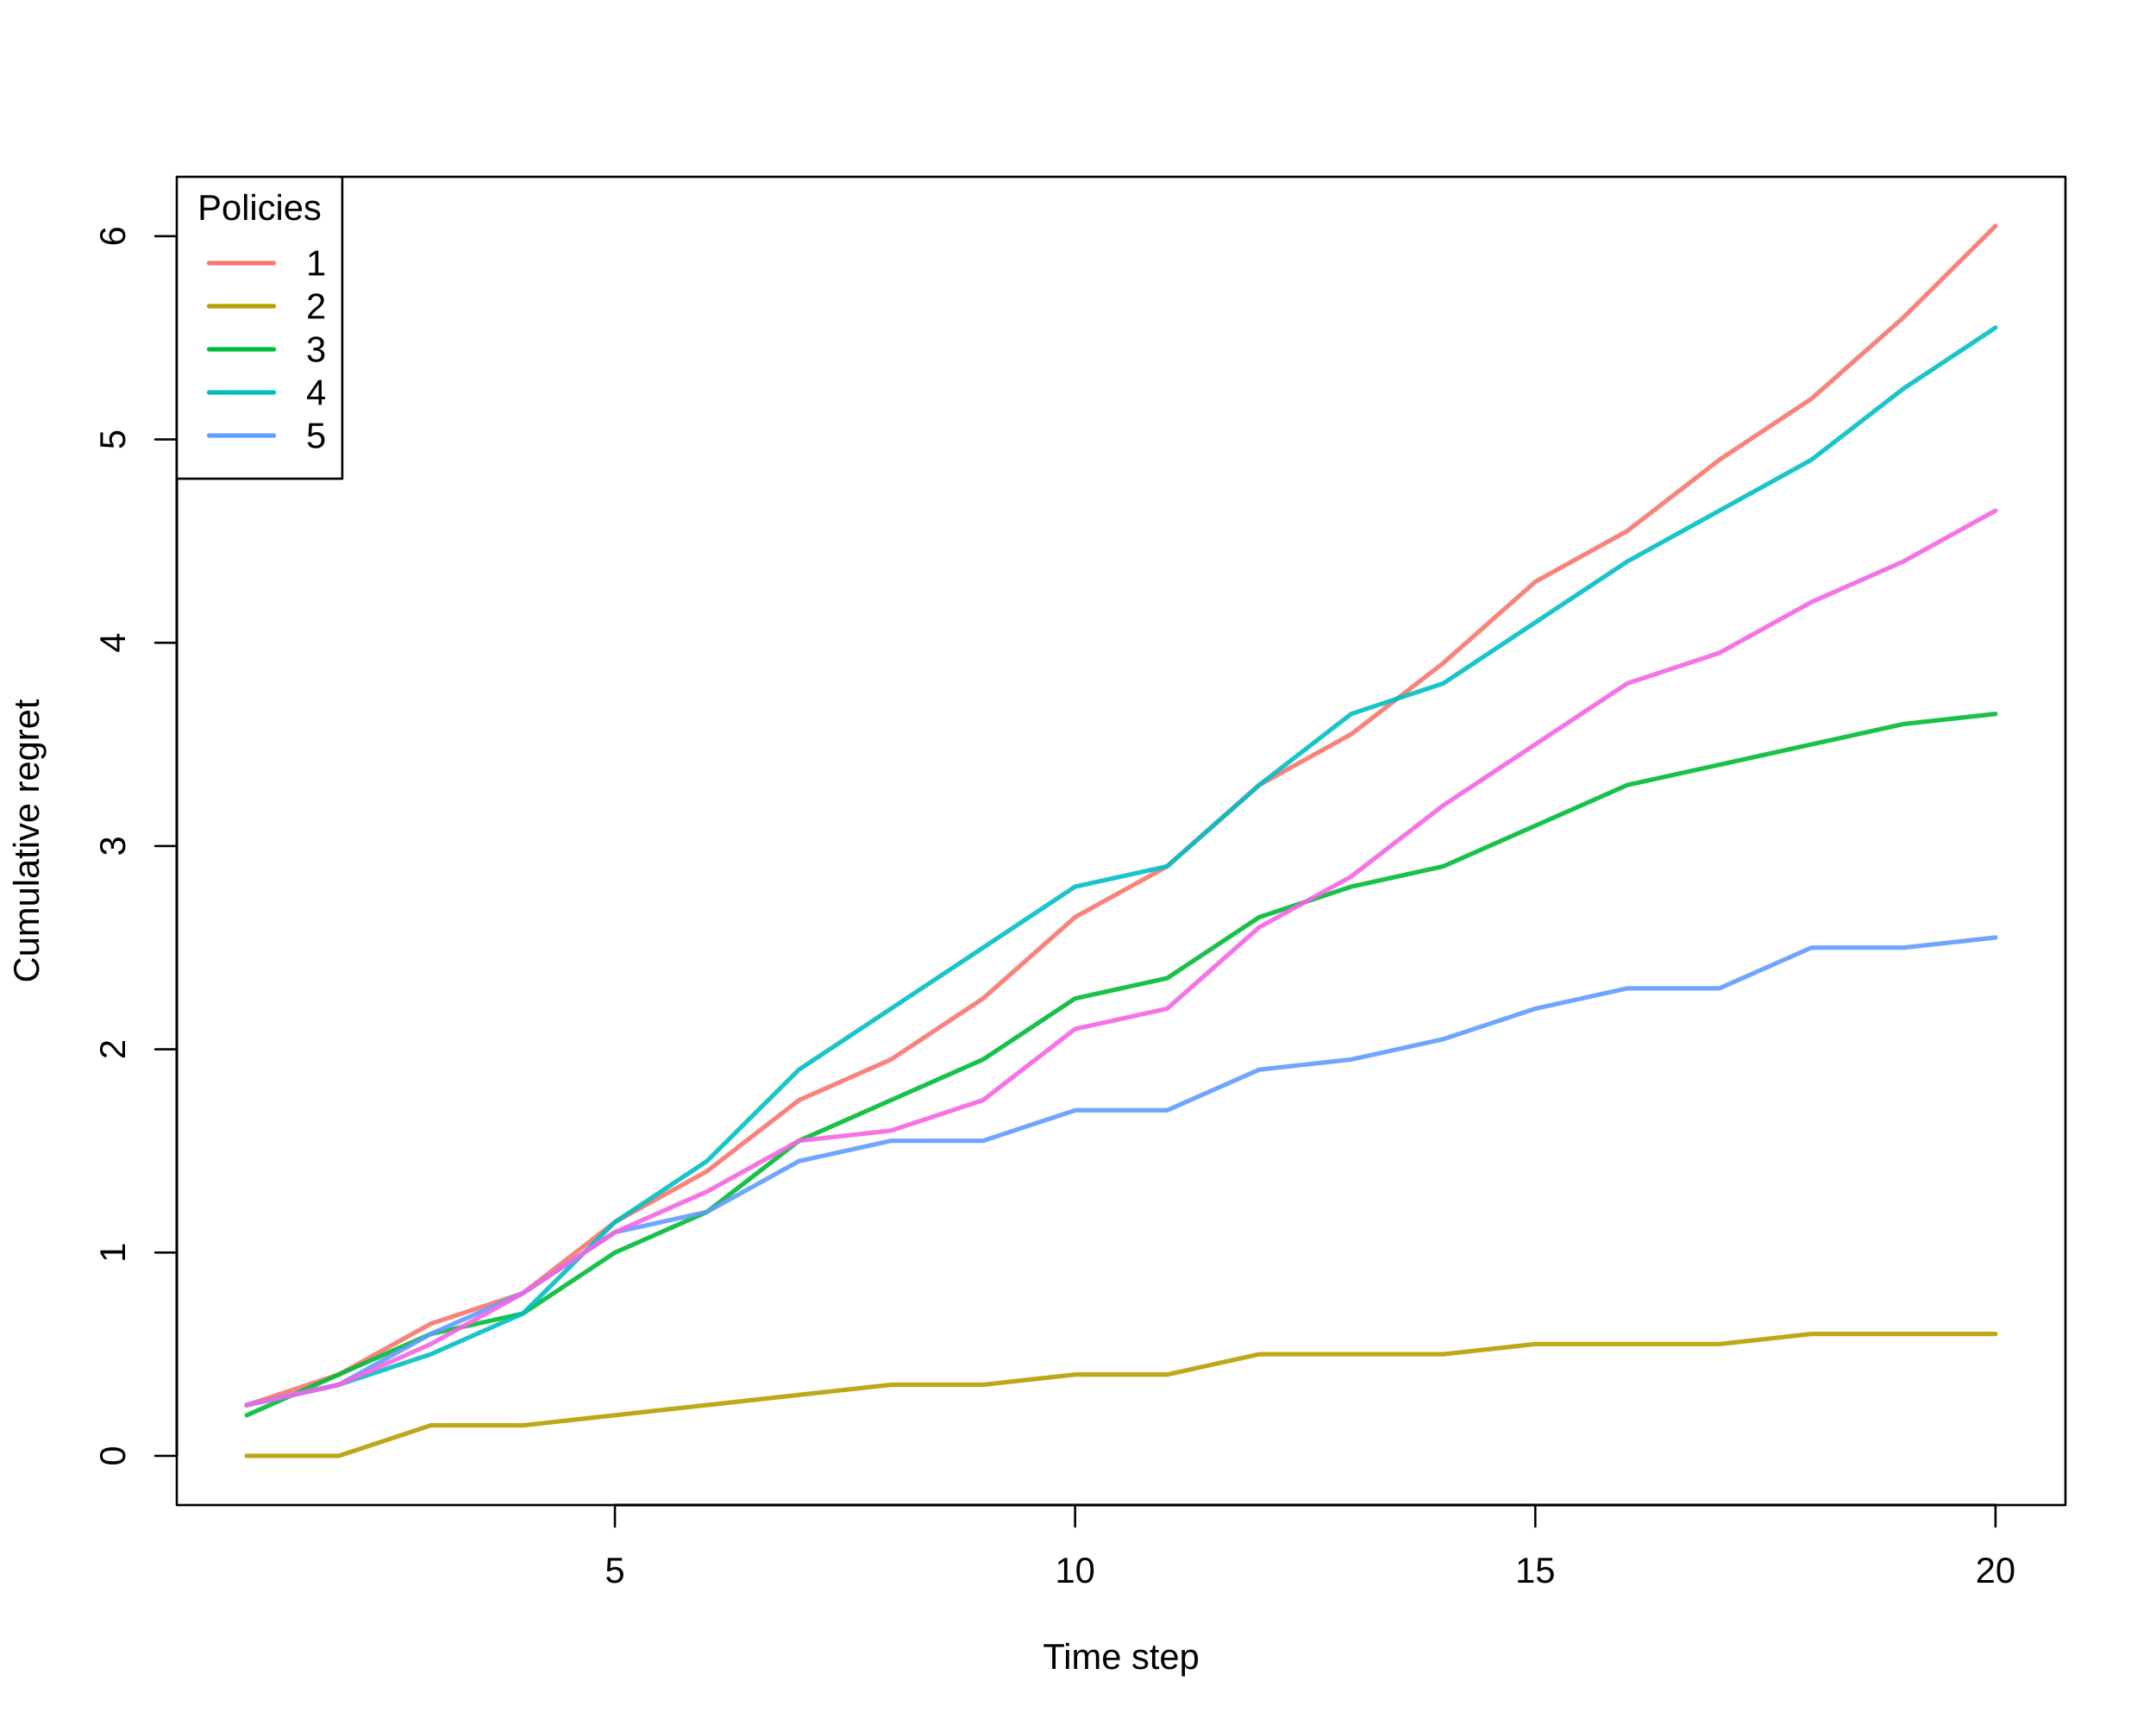
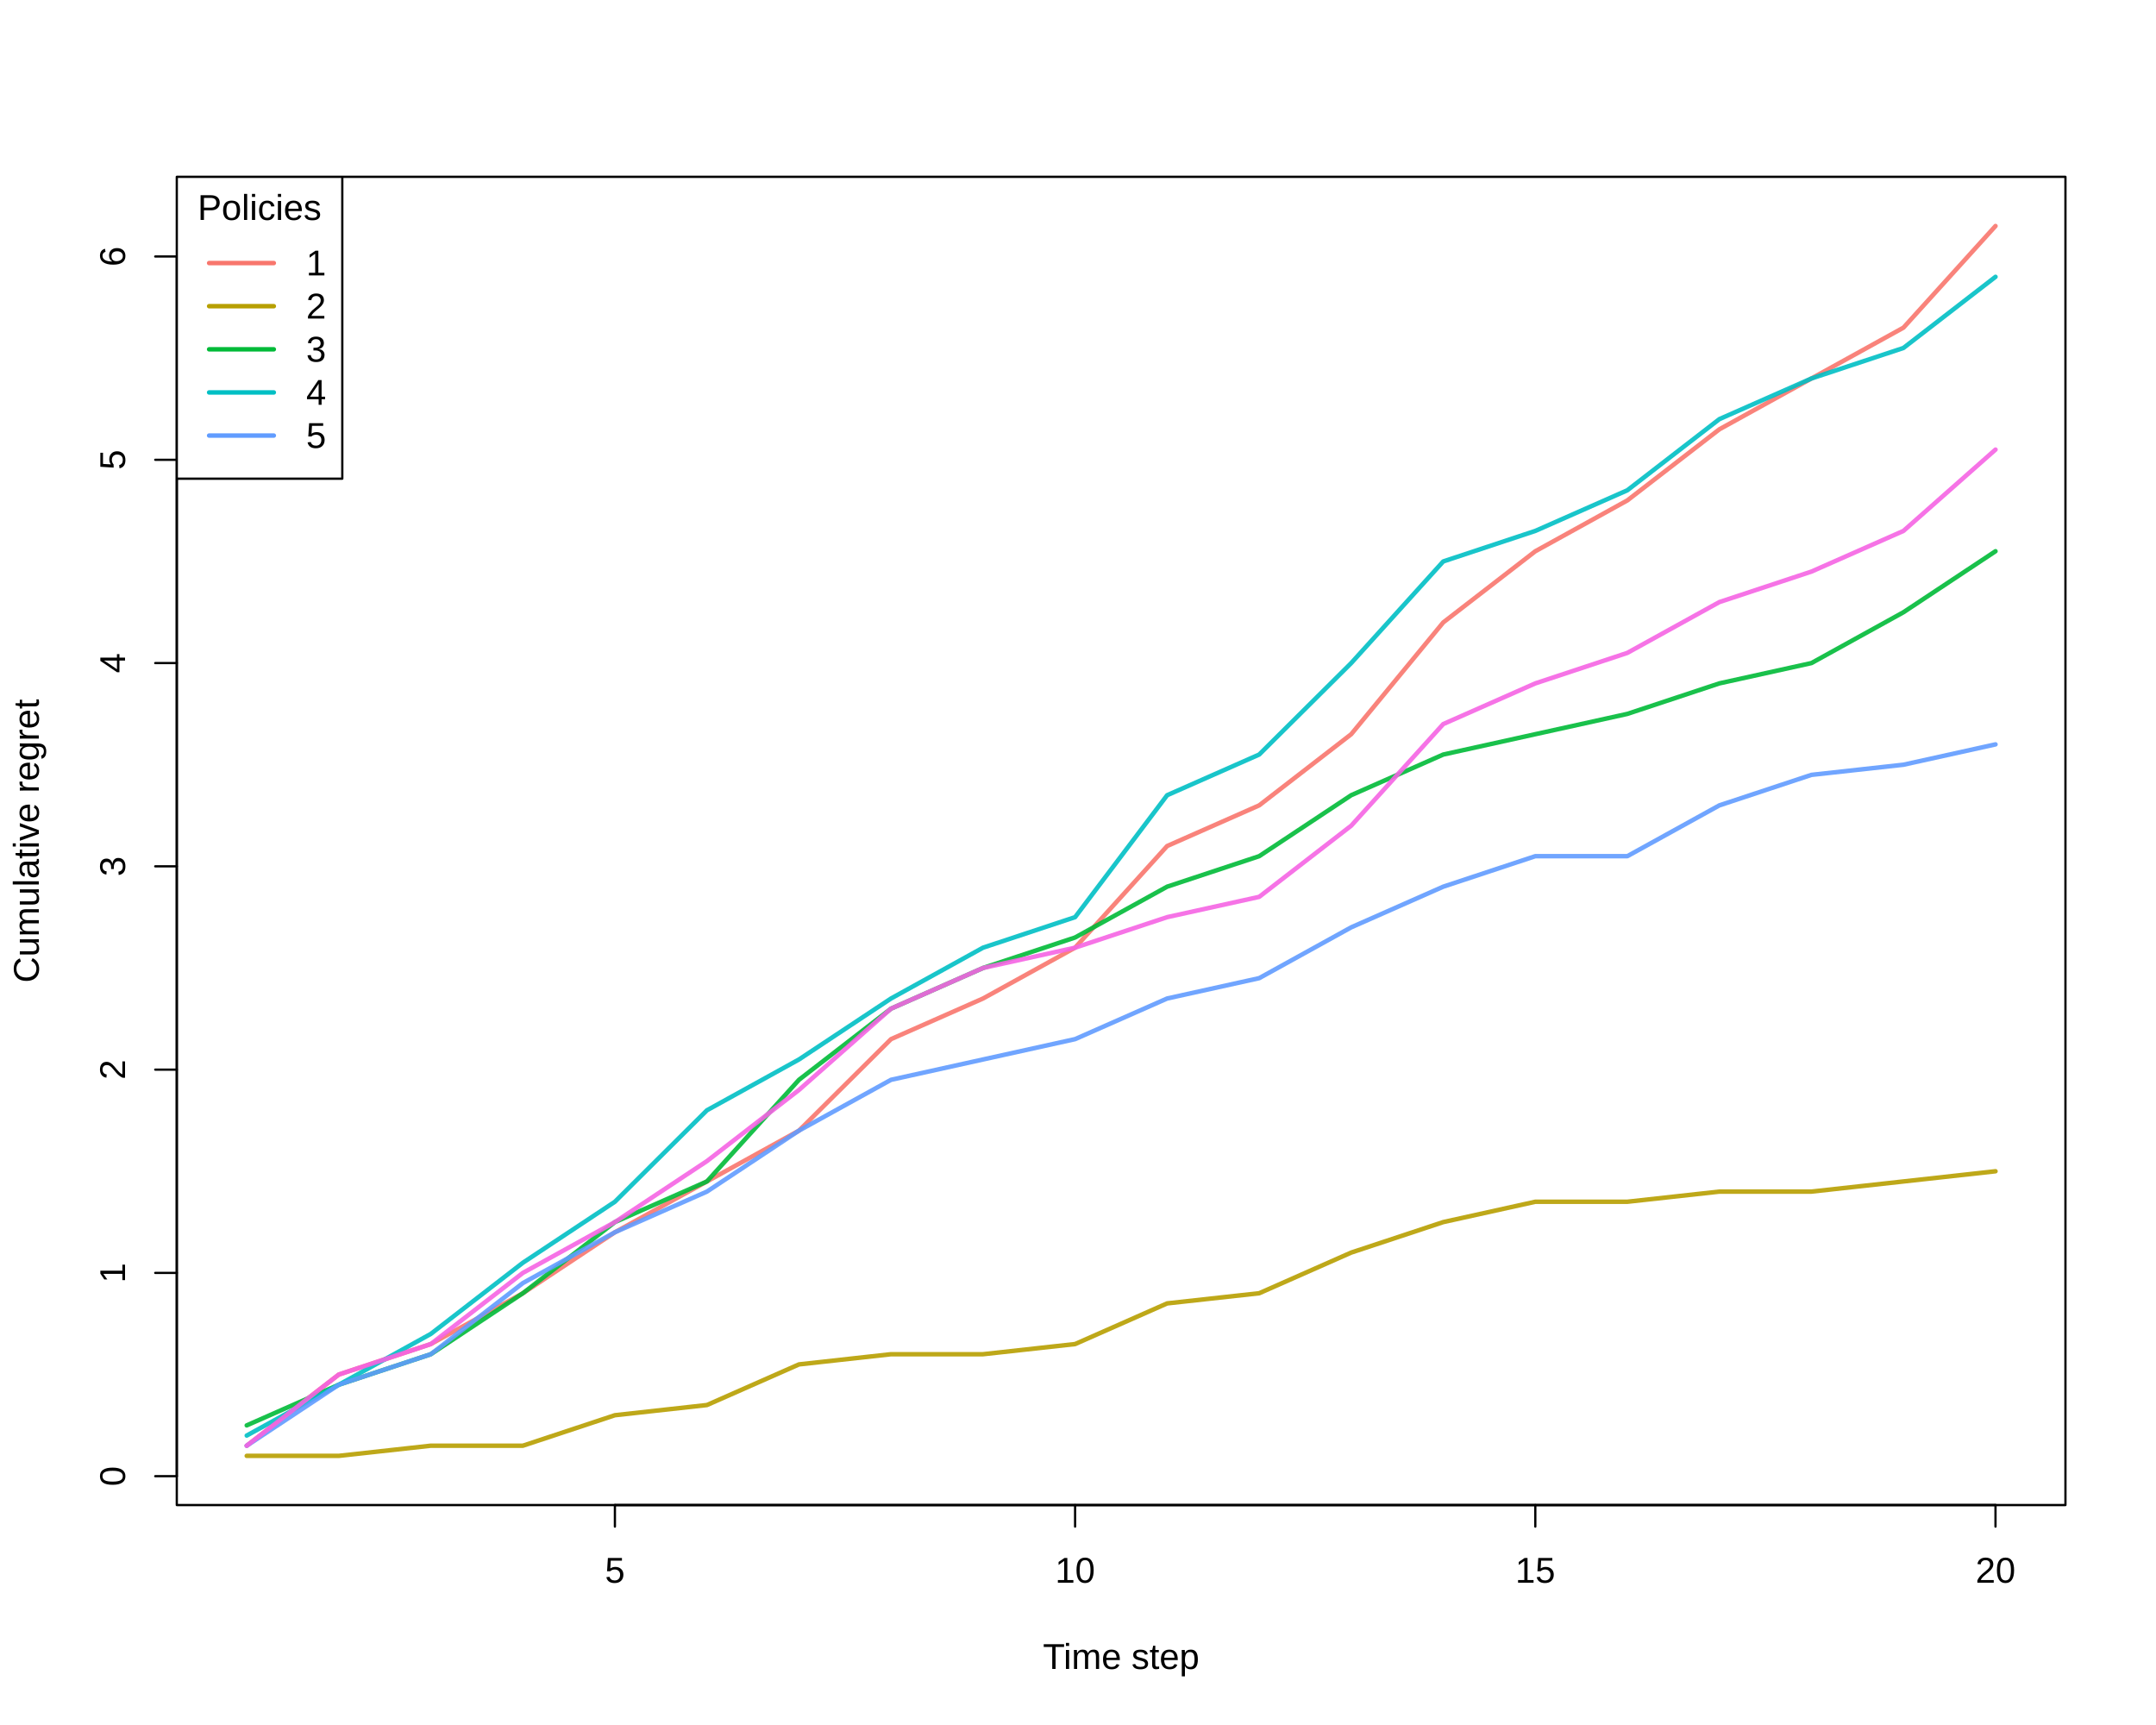
<svg xmlns="http://www.w3.org/2000/svg" viewBox="0 0 720.00 576.00">
  <defs>
    <style type="text/css">
    line, polyline, polygon, path, rect, circle {
      fill: none;
      stroke: #000000;
      stroke-linecap: round;
      stroke-linejoin: round;
      stroke-miterlimit: 10.00;
    }
  </style>
  </defs>
  <rect width="100%" height="100%" style="stroke: none; fill: #FFFFFF;" />
  <defs>
    <clipPath id="cpNTkuMDR8Njg5Ljc2fDUwMi41Nnw1OS4wNA==">
      <rect x="59.04" y="59.04" width="630.72" height="443.52" />
    </clipPath>
  </defs>
-   <polyline points="82.40,469.16 113.14,458.98 143.87,442.01 174.61,431.83 205.35,408.07 236.08,391.10 266.82,367.35 297.56,353.77 328.29,333.41 359.03,306.25 389.77,289.28 420.51,262.13 451.24,245.16 481.98,221.41 512.72,194.25 543.45,177.28 574.19,153.53 604.93,133.16 635.66,106.01 666.40,75.47 " style="stroke-width: 1.50; stroke: #F8766D; stroke-opacity: 0.90;" clip-path="url(#cpNTkuMDR8Njg5Ljc2fDUwMi41Nnw1OS4wNA==)" />
-   <polyline points="82.40,486.13 113.14,486.13 143.87,475.95 174.61,475.95 205.35,472.56 236.08,469.16 266.82,465.77 297.56,462.38 328.29,462.38 359.03,458.98 389.77,458.98 420.51,452.19 451.24,452.19 481.98,452.19 512.72,448.80 543.45,448.80 574.19,448.80 604.93,445.41 635.66,445.41 666.40,445.41 " style="stroke-width: 1.50; stroke: #B79F00; stroke-opacity: 0.90;" clip-path="url(#cpNTkuMDR8Njg5Ljc2fDUwMi41Nnw1OS4wNA==)" />
-   <polyline points="82.40,472.56 113.14,458.98 143.87,445.41 174.61,438.62 205.35,418.25 236.08,404.68 266.82,380.92 297.56,367.35 328.29,353.77 359.03,333.41 389.77,326.62 420.51,306.25 451.24,296.07 481.98,289.28 512.72,275.71 543.45,262.13 574.19,255.35 604.93,248.56 635.66,241.77 666.40,238.38 " style="stroke-width: 1.50; stroke: #00BA38; stroke-opacity: 0.90;" clip-path="url(#cpNTkuMDR8Njg5Ljc2fDUwMi41Nnw1OS4wNA==)" />
-   <polyline points="82.40,469.16 113.14,462.38 143.87,452.19 174.61,438.62 205.35,408.07 236.08,387.71 266.82,357.16 297.56,336.80 328.29,316.44 359.03,296.07 389.77,289.28 420.51,262.13 451.24,238.38 481.98,228.19 512.72,207.83 543.45,187.47 574.19,170.50 604.93,153.53 635.66,129.77 666.40,109.41 " style="stroke-width: 1.50; stroke: #00BFC4; stroke-opacity: 0.90;" clip-path="url(#cpNTkuMDR8Njg5Ljc2fDUwMi41Nnw1OS4wNA==)" />
-   <polyline points="82.40,469.16 113.14,462.38 143.87,445.41 174.61,431.83 205.35,411.47 236.08,404.68 266.82,387.71 297.56,380.92 328.29,380.92 359.03,370.74 389.77,370.74 420.51,357.16 451.24,353.77 481.98,346.98 512.72,336.80 543.45,330.01 574.19,330.01 604.93,316.44 635.66,316.44 666.40,313.04 " style="stroke-width: 1.50; stroke: #619CFF; stroke-opacity: 0.90;" clip-path="url(#cpNTkuMDR8Njg5Ljc2fDUwMi41Nnw1OS4wNA==)" />
-   <polyline points="82.40,469.16 113.14,462.38 143.87,448.80 174.61,431.83 205.35,411.47 236.08,397.89 266.82,380.92 297.56,377.53 328.29,367.35 359.03,343.59 389.77,336.80 420.51,309.65 451.24,292.68 481.98,268.92 512.72,248.56 543.45,228.19 574.19,218.01 604.93,201.04 635.66,187.47 666.40,170.50 " style="stroke-width: 1.50; stroke: #F564E3; stroke-opacity: 0.90;" clip-path="url(#cpNTkuMDR8Njg5Ljc2fDUwMi41Nnw1OS4wNA==)" />
+   <polyline points="82.40,482.74 113.14,458.98 143.87,448.80 174.61,431.83 205.35,411.47 236.08,394.50 266.82,377.53 297.56,346.98 328.29,333.41 359.03,316.44 389.77,282.50 420.51,268.92 451.24,245.16 481.98,207.83 512.72,184.07 543.45,167.10 574.19,143.35 604.93,126.38 635.66,109.41 666.40,75.47 " style="stroke-width: 1.50; stroke: #F8766D; stroke-opacity: 0.90;" clip-path="url(#cpNTkuMDR8Njg5Ljc2fDUwMi41Nnw1OS4wNA==)" />
+   <polyline points="82.40,486.13 113.14,486.13 143.87,482.74 174.61,482.74 205.35,472.56 236.08,469.16 266.82,455.59 297.56,452.19 328.29,452.19 359.03,448.80 389.77,435.22 420.51,431.83 451.24,418.25 481.98,408.07 512.72,401.28 543.45,401.28 574.19,397.89 604.93,397.89 635.66,394.50 666.40,391.10 " style="stroke-width: 1.50; stroke: #B79F00; stroke-opacity: 0.90;" clip-path="url(#cpNTkuMDR8Njg5Ljc2fDUwMi41Nnw1OS4wNA==)" />
+   <polyline points="82.40,475.95 113.14,462.38 143.87,452.19 174.61,431.83 205.35,408.07 236.08,394.50 266.82,360.56 297.56,336.80 328.29,323.22 359.03,313.04 389.77,296.07 420.51,285.89 451.24,265.53 481.98,251.95 512.72,245.16 543.45,238.38 574.19,228.19 604.93,221.41 635.66,204.44 666.40,184.07 " style="stroke-width: 1.50; stroke: #00BA38; stroke-opacity: 0.90;" clip-path="url(#cpNTkuMDR8Njg5Ljc2fDUwMi41Nnw1OS4wNA==)" />
+   <polyline points="82.40,479.35 113.14,462.38 143.87,445.41 174.61,421.65 205.35,401.28 236.08,370.74 266.82,353.77 297.56,333.41 328.29,316.44 359.03,306.25 389.77,265.53 420.51,251.95 451.24,221.41 481.98,187.47 512.72,177.28 543.45,163.71 574.19,139.95 604.93,126.38 635.66,116.19 666.40,92.44 " style="stroke-width: 1.50; stroke: #00BFC4; stroke-opacity: 0.90;" clip-path="url(#cpNTkuMDR8Njg5Ljc2fDUwMi41Nnw1OS4wNA==)" />
+   <polyline points="82.40,482.74 113.14,462.38 143.87,452.19 174.61,428.44 205.35,411.47 236.08,397.89 266.82,377.53 297.56,360.56 328.29,353.77 359.03,346.98 389.77,333.41 420.51,326.62 451.24,309.65 481.98,296.07 512.72,285.89 543.45,285.89 574.19,268.92 604.93,258.74 635.66,255.35 666.40,248.56 " style="stroke-width: 1.50; stroke: #619CFF; stroke-opacity: 0.90;" clip-path="url(#cpNTkuMDR8Njg5Ljc2fDUwMi41Nnw1OS4wNA==)" />
+   <polyline points="82.40,482.74 113.14,458.98 143.87,448.80 174.61,425.04 205.35,408.07 236.08,387.71 266.82,363.95 297.56,336.80 328.29,323.22 359.03,316.44 389.77,306.25 420.51,299.47 451.24,275.71 481.98,241.77 512.72,228.19 543.45,218.01 574.19,201.04 604.93,190.86 635.66,177.28 666.40,150.13 " style="stroke-width: 1.50; stroke: #F564E3; stroke-opacity: 0.90;" clip-path="url(#cpNTkuMDR8Njg5Ljc2fDUwMi41Nnw1OS4wNA==)" />
  <defs>
    <clipPath id="cpMC4wMHw3MjAuMDB8NTc2LjAwfDAuMDA=">
      <rect x="0.00" y="0.00" width="720.00" height="576.00" />
    </clipPath>
  </defs>
  <line x1="205.35" y1="502.56" x2="666.40" y2="502.56" style="stroke-width: 0.75;" clip-path="url(#cpMC4wMHw3MjAuMDB8NTc2LjAwfDAuMDA=)" />
  <line x1="205.35" y1="502.56" x2="205.35" y2="509.76" style="stroke-width: 0.75;" clip-path="url(#cpMC4wMHw3MjAuMDB8NTc2LjAwfDAuMDA=)" />
  <line x1="359.03" y1="502.56" x2="359.03" y2="509.76" style="stroke-width: 0.75;" clip-path="url(#cpMC4wMHw3MjAuMDB8NTc2LjAwfDAuMDA=)" />
  <line x1="512.72" y1="502.56" x2="512.72" y2="509.76" style="stroke-width: 0.75;" clip-path="url(#cpMC4wMHw3MjAuMDB8NTc2LjAwfDAuMDA=)" />
  <line x1="666.40" y1="502.56" x2="666.40" y2="509.76" style="stroke-width: 0.75;" clip-path="url(#cpMC4wMHw3MjAuMDB8NTc2LjAwfDAuMDA=)" />
  <g clip-path="url(#cpMC4wMHw3MjAuMDB8NTc2LjAwfDAuMDA=)">
    <text x="202.01" y="528.48" style="font-size: 12.00px; font-family: Liberation Sans;" textLength="6.67px" lengthAdjust="spacingAndGlyphs">5</text>
  </g>
  <g clip-path="url(#cpMC4wMHw3MjAuMDB8NTc2LjAwfDAuMDA=)">
    <text x="352.36" y="528.48" style="font-size: 12.00px; font-family: Liberation Sans;" textLength="13.34px" lengthAdjust="spacingAndGlyphs">10</text>
  </g>
  <g clip-path="url(#cpMC4wMHw3MjAuMDB8NTc2LjAwfDAuMDA=)">
    <text x="506.04" y="528.48" style="font-size: 12.00px; font-family: Liberation Sans;" textLength="13.34px" lengthAdjust="spacingAndGlyphs">15</text>
  </g>
  <g clip-path="url(#cpMC4wMHw3MjAuMDB8NTc2LjAwfDAuMDA=)">
    <text x="659.73" y="528.48" style="font-size: 12.00px; font-family: Liberation Sans;" textLength="13.34px" lengthAdjust="spacingAndGlyphs">20</text>
  </g>
-   <line x1="59.04" y1="486.13" x2="59.04" y2="78.86" style="stroke-width: 0.75;" clip-path="url(#cpMC4wMHw3MjAuMDB8NTc2LjAwfDAuMDA=)" />
-   <line x1="59.04" y1="486.13" x2="51.84" y2="486.13" style="stroke-width: 0.75;" clip-path="url(#cpMC4wMHw3MjAuMDB8NTc2LjAwfDAuMDA=)" />
-   <line x1="59.04" y1="418.25" x2="51.84" y2="418.25" style="stroke-width: 0.75;" clip-path="url(#cpMC4wMHw3MjAuMDB8NTc2LjAwfDAuMDA=)" />
-   <line x1="59.04" y1="350.38" x2="51.84" y2="350.38" style="stroke-width: 0.75;" clip-path="url(#cpMC4wMHw3MjAuMDB8NTc2LjAwfDAuMDA=)" />
-   <line x1="59.04" y1="282.50" x2="51.84" y2="282.50" style="stroke-width: 0.75;" clip-path="url(#cpMC4wMHw3MjAuMDB8NTc2LjAwfDAuMDA=)" />
-   <line x1="59.04" y1="214.62" x2="51.84" y2="214.62" style="stroke-width: 0.75;" clip-path="url(#cpMC4wMHw3MjAuMDB8NTc2LjAwfDAuMDA=)" />
-   <line x1="59.04" y1="146.74" x2="51.84" y2="146.74" style="stroke-width: 0.75;" clip-path="url(#cpMC4wMHw3MjAuMDB8NTc2LjAwfDAuMDA=)" />
-   <line x1="59.04" y1="78.86" x2="51.84" y2="78.86" style="stroke-width: 0.75;" clip-path="url(#cpMC4wMHw3MjAuMDB8NTc2LjAwfDAuMDA=)" />
+   <line x1="59.04" y1="492.92" x2="59.04" y2="85.65" style="stroke-width: 0.75;" clip-path="url(#cpMC4wMHw3MjAuMDB8NTc2LjAwfDAuMDA=)" />
+   <line x1="59.04" y1="492.92" x2="51.84" y2="492.92" style="stroke-width: 0.75;" clip-path="url(#cpMC4wMHw3MjAuMDB8NTc2LjAwfDAuMDA=)" />
+   <line x1="59.04" y1="425.04" x2="51.84" y2="425.04" style="stroke-width: 0.75;" clip-path="url(#cpMC4wMHw3MjAuMDB8NTc2LjAwfDAuMDA=)" />
+   <line x1="59.04" y1="357.16" x2="51.84" y2="357.16" style="stroke-width: 0.75;" clip-path="url(#cpMC4wMHw3MjAuMDB8NTc2LjAwfDAuMDA=)" />
+   <line x1="59.04" y1="289.28" x2="51.84" y2="289.28" style="stroke-width: 0.75;" clip-path="url(#cpMC4wMHw3MjAuMDB8NTc2LjAwfDAuMDA=)" />
+   <line x1="59.04" y1="221.41" x2="51.84" y2="221.41" style="stroke-width: 0.75;" clip-path="url(#cpMC4wMHw3MjAuMDB8NTc2LjAwfDAuMDA=)" />
+   <line x1="59.04" y1="153.53" x2="51.84" y2="153.53" style="stroke-width: 0.75;" clip-path="url(#cpMC4wMHw3MjAuMDB8NTc2LjAwfDAuMDA=)" />
+   <line x1="59.04" y1="85.65" x2="51.84" y2="85.65" style="stroke-width: 0.75;" clip-path="url(#cpMC4wMHw3MjAuMDB8NTc2LjAwfDAuMDA=)" />
  <g clip-path="url(#cpMC4wMHw3MjAuMDB8NTc2LjAwfDAuMDA=)">
-     <text transform="translate(41.76,489.47) rotate(-90)" style="font-size: 12.00px; font-family: Liberation Sans;" textLength="6.67px" lengthAdjust="spacingAndGlyphs">0</text>
+     <text transform="translate(41.76,496.26) rotate(-90)" style="font-size: 12.00px; font-family: Liberation Sans;" textLength="6.67px" lengthAdjust="spacingAndGlyphs">0</text>
  </g>
  <g clip-path="url(#cpMC4wMHw3MjAuMDB8NTc2LjAwfDAuMDA=)">
-     <text transform="translate(41.76,421.59) rotate(-90)" style="font-size: 12.00px; font-family: Liberation Sans;" textLength="6.67px" lengthAdjust="spacingAndGlyphs">1</text>
+     <text transform="translate(41.76,428.38) rotate(-90)" style="font-size: 12.00px; font-family: Liberation Sans;" textLength="6.67px" lengthAdjust="spacingAndGlyphs">1</text>
  </g>
  <g clip-path="url(#cpMC4wMHw3MjAuMDB8NTc2LjAwfDAuMDA=)">
-     <text transform="translate(41.76,353.71) rotate(-90)" style="font-size: 12.00px; font-family: Liberation Sans;" textLength="6.67px" lengthAdjust="spacingAndGlyphs">2</text>
+     <text transform="translate(41.76,360.50) rotate(-90)" style="font-size: 12.00px; font-family: Liberation Sans;" textLength="6.67px" lengthAdjust="spacingAndGlyphs">2</text>
  </g>
  <g clip-path="url(#cpMC4wMHw3MjAuMDB8NTc2LjAwfDAuMDA=)">
-     <text transform="translate(41.76,285.83) rotate(-90)" style="font-size: 12.00px; font-family: Liberation Sans;" textLength="6.67px" lengthAdjust="spacingAndGlyphs">3</text>
+     <text transform="translate(41.76,292.62) rotate(-90)" style="font-size: 12.00px; font-family: Liberation Sans;" textLength="6.67px" lengthAdjust="spacingAndGlyphs">3</text>
  </g>
  <g clip-path="url(#cpMC4wMHw3MjAuMDB8NTc2LjAwfDAuMDA=)">
-     <text transform="translate(41.76,217.95) rotate(-90)" style="font-size: 12.00px; font-family: Liberation Sans;" textLength="6.67px" lengthAdjust="spacingAndGlyphs">4</text>
+     <text transform="translate(41.76,224.74) rotate(-90)" style="font-size: 12.00px; font-family: Liberation Sans;" textLength="6.67px" lengthAdjust="spacingAndGlyphs">4</text>
  </g>
  <g clip-path="url(#cpMC4wMHw3MjAuMDB8NTc2LjAwfDAuMDA=)">
-     <text transform="translate(41.76,150.08) rotate(-90)" style="font-size: 12.00px; font-family: Liberation Sans;" textLength="6.67px" lengthAdjust="spacingAndGlyphs">5</text>
+     <text transform="translate(41.76,156.86) rotate(-90)" style="font-size: 12.00px; font-family: Liberation Sans;" textLength="6.67px" lengthAdjust="spacingAndGlyphs">5</text>
  </g>
  <g clip-path="url(#cpMC4wMHw3MjAuMDB8NTc2LjAwfDAuMDA=)">
-     <text transform="translate(41.76,82.20) rotate(-90)" style="font-size: 12.00px; font-family: Liberation Sans;" textLength="6.67px" lengthAdjust="spacingAndGlyphs">6</text>
+     <text transform="translate(41.76,88.98) rotate(-90)" style="font-size: 12.00px; font-family: Liberation Sans;" textLength="6.67px" lengthAdjust="spacingAndGlyphs">6</text>
  </g>
  <g clip-path="url(#cpMC4wMHw3MjAuMDB8NTc2LjAwfDAuMDA=)">
    <text x="348.29" y="557.28" style="font-size: 12.00px; font-family: Liberation Sans;" textLength="52.22px" lengthAdjust="spacingAndGlyphs">Time step</text>
  </g>
  <g clip-path="url(#cpMC4wMHw3MjAuMDB8NTc2LjAwfDAuMDA=)">
    <text transform="translate(12.96,328.15) rotate(-90)" style="font-size: 12.00px; font-family: Liberation Sans;" textLength="94.70px" lengthAdjust="spacingAndGlyphs">Cumulative regret</text>
  </g>
  <polyline points="59.04,502.56 689.76,502.56 689.76,59.04 59.04,59.04 59.04,502.56 " style="stroke-width: 0.75;" clip-path="url(#cpMC4wMHw3MjAuMDB8NTc2LjAwfDAuMDA=)" />
  <defs>
    <clipPath id="cpNTkuMDR8Njg5Ljc2fDUwMi41Nnw1OS4wNA==">
      <rect x="59.04" y="59.04" width="630.72" height="443.52" />
    </clipPath>
  </defs>
  <rect x="59.04" y="59.04" width="55.27" height="100.80" style="stroke-width: 0.75; fill: #FFFFFF;" clip-path="url(#cpNTkuMDR8Njg5Ljc2fDUwMi41Nnw1OS4wNA==)" />
  <line x1="69.84" y1="87.84" x2="91.44" y2="87.84" style="stroke-width: 1.50; stroke: #F8766D;" clip-path="url(#cpNTkuMDR8Njg5Ljc2fDUwMi41Nnw1OS4wNA==)" />
  <line x1="69.84" y1="102.24" x2="91.44" y2="102.24" style="stroke-width: 1.50; stroke: #B79F00;" clip-path="url(#cpNTkuMDR8Njg5Ljc2fDUwMi41Nnw1OS4wNA==)" />
  <line x1="69.84" y1="116.64" x2="91.44" y2="116.64" style="stroke-width: 1.50; stroke: #00BA38;" clip-path="url(#cpNTkuMDR8Njg5Ljc2fDUwMi41Nnw1OS4wNA==)" />
  <line x1="69.84" y1="131.04" x2="91.44" y2="131.04" style="stroke-width: 1.50; stroke: #00BFC4;" clip-path="url(#cpNTkuMDR8Njg5Ljc2fDUwMi41Nnw1OS4wNA==)" />
  <line x1="69.84" y1="145.44" x2="91.44" y2="145.44" style="stroke-width: 1.50; stroke: #619CFF;" clip-path="url(#cpNTkuMDR8Njg5Ljc2fDUwMi41Nnw1OS4wNA==)" />
  <g clip-path="url(#cpNTkuMDR8Njg5Ljc2fDUwMi41Nnw1OS4wNA==)">
    <text x="66.00" y="73.44" style="font-size: 12.00px; font-family: Liberation Sans;" textLength="41.36px" lengthAdjust="spacingAndGlyphs">Policies</text>
  </g>
  <g clip-path="url(#cpNTkuMDR8Njg5Ljc2fDUwMi41Nnw1OS4wNA==)">
    <text x="102.24" y="91.97" style="font-size: 12.00px; font-family: Liberation Sans;" textLength="6.67px" lengthAdjust="spacingAndGlyphs">1</text>
  </g>
  <g clip-path="url(#cpNTkuMDR8Njg5Ljc2fDUwMi41Nnw1OS4wNA==)">
    <text x="102.24" y="106.37" style="font-size: 12.00px; font-family: Liberation Sans;" textLength="6.67px" lengthAdjust="spacingAndGlyphs">2</text>
  </g>
  <g clip-path="url(#cpNTkuMDR8Njg5Ljc2fDUwMi41Nnw1OS4wNA==)">
    <text x="102.24" y="120.77" style="font-size: 12.00px; font-family: Liberation Sans;" textLength="6.67px" lengthAdjust="spacingAndGlyphs">3</text>
  </g>
  <g clip-path="url(#cpNTkuMDR8Njg5Ljc2fDUwMi41Nnw1OS4wNA==)">
    <text x="102.24" y="135.17" style="font-size: 12.00px; font-family: Liberation Sans;" textLength="6.67px" lengthAdjust="spacingAndGlyphs">4</text>
  </g>
  <g clip-path="url(#cpNTkuMDR8Njg5Ljc2fDUwMi41Nnw1OS4wNA==)">
    <text x="102.24" y="149.56" style="font-size: 12.00px; font-family: Liberation Sans;" textLength="6.67px" lengthAdjust="spacingAndGlyphs">5</text>
  </g>
</svg>
